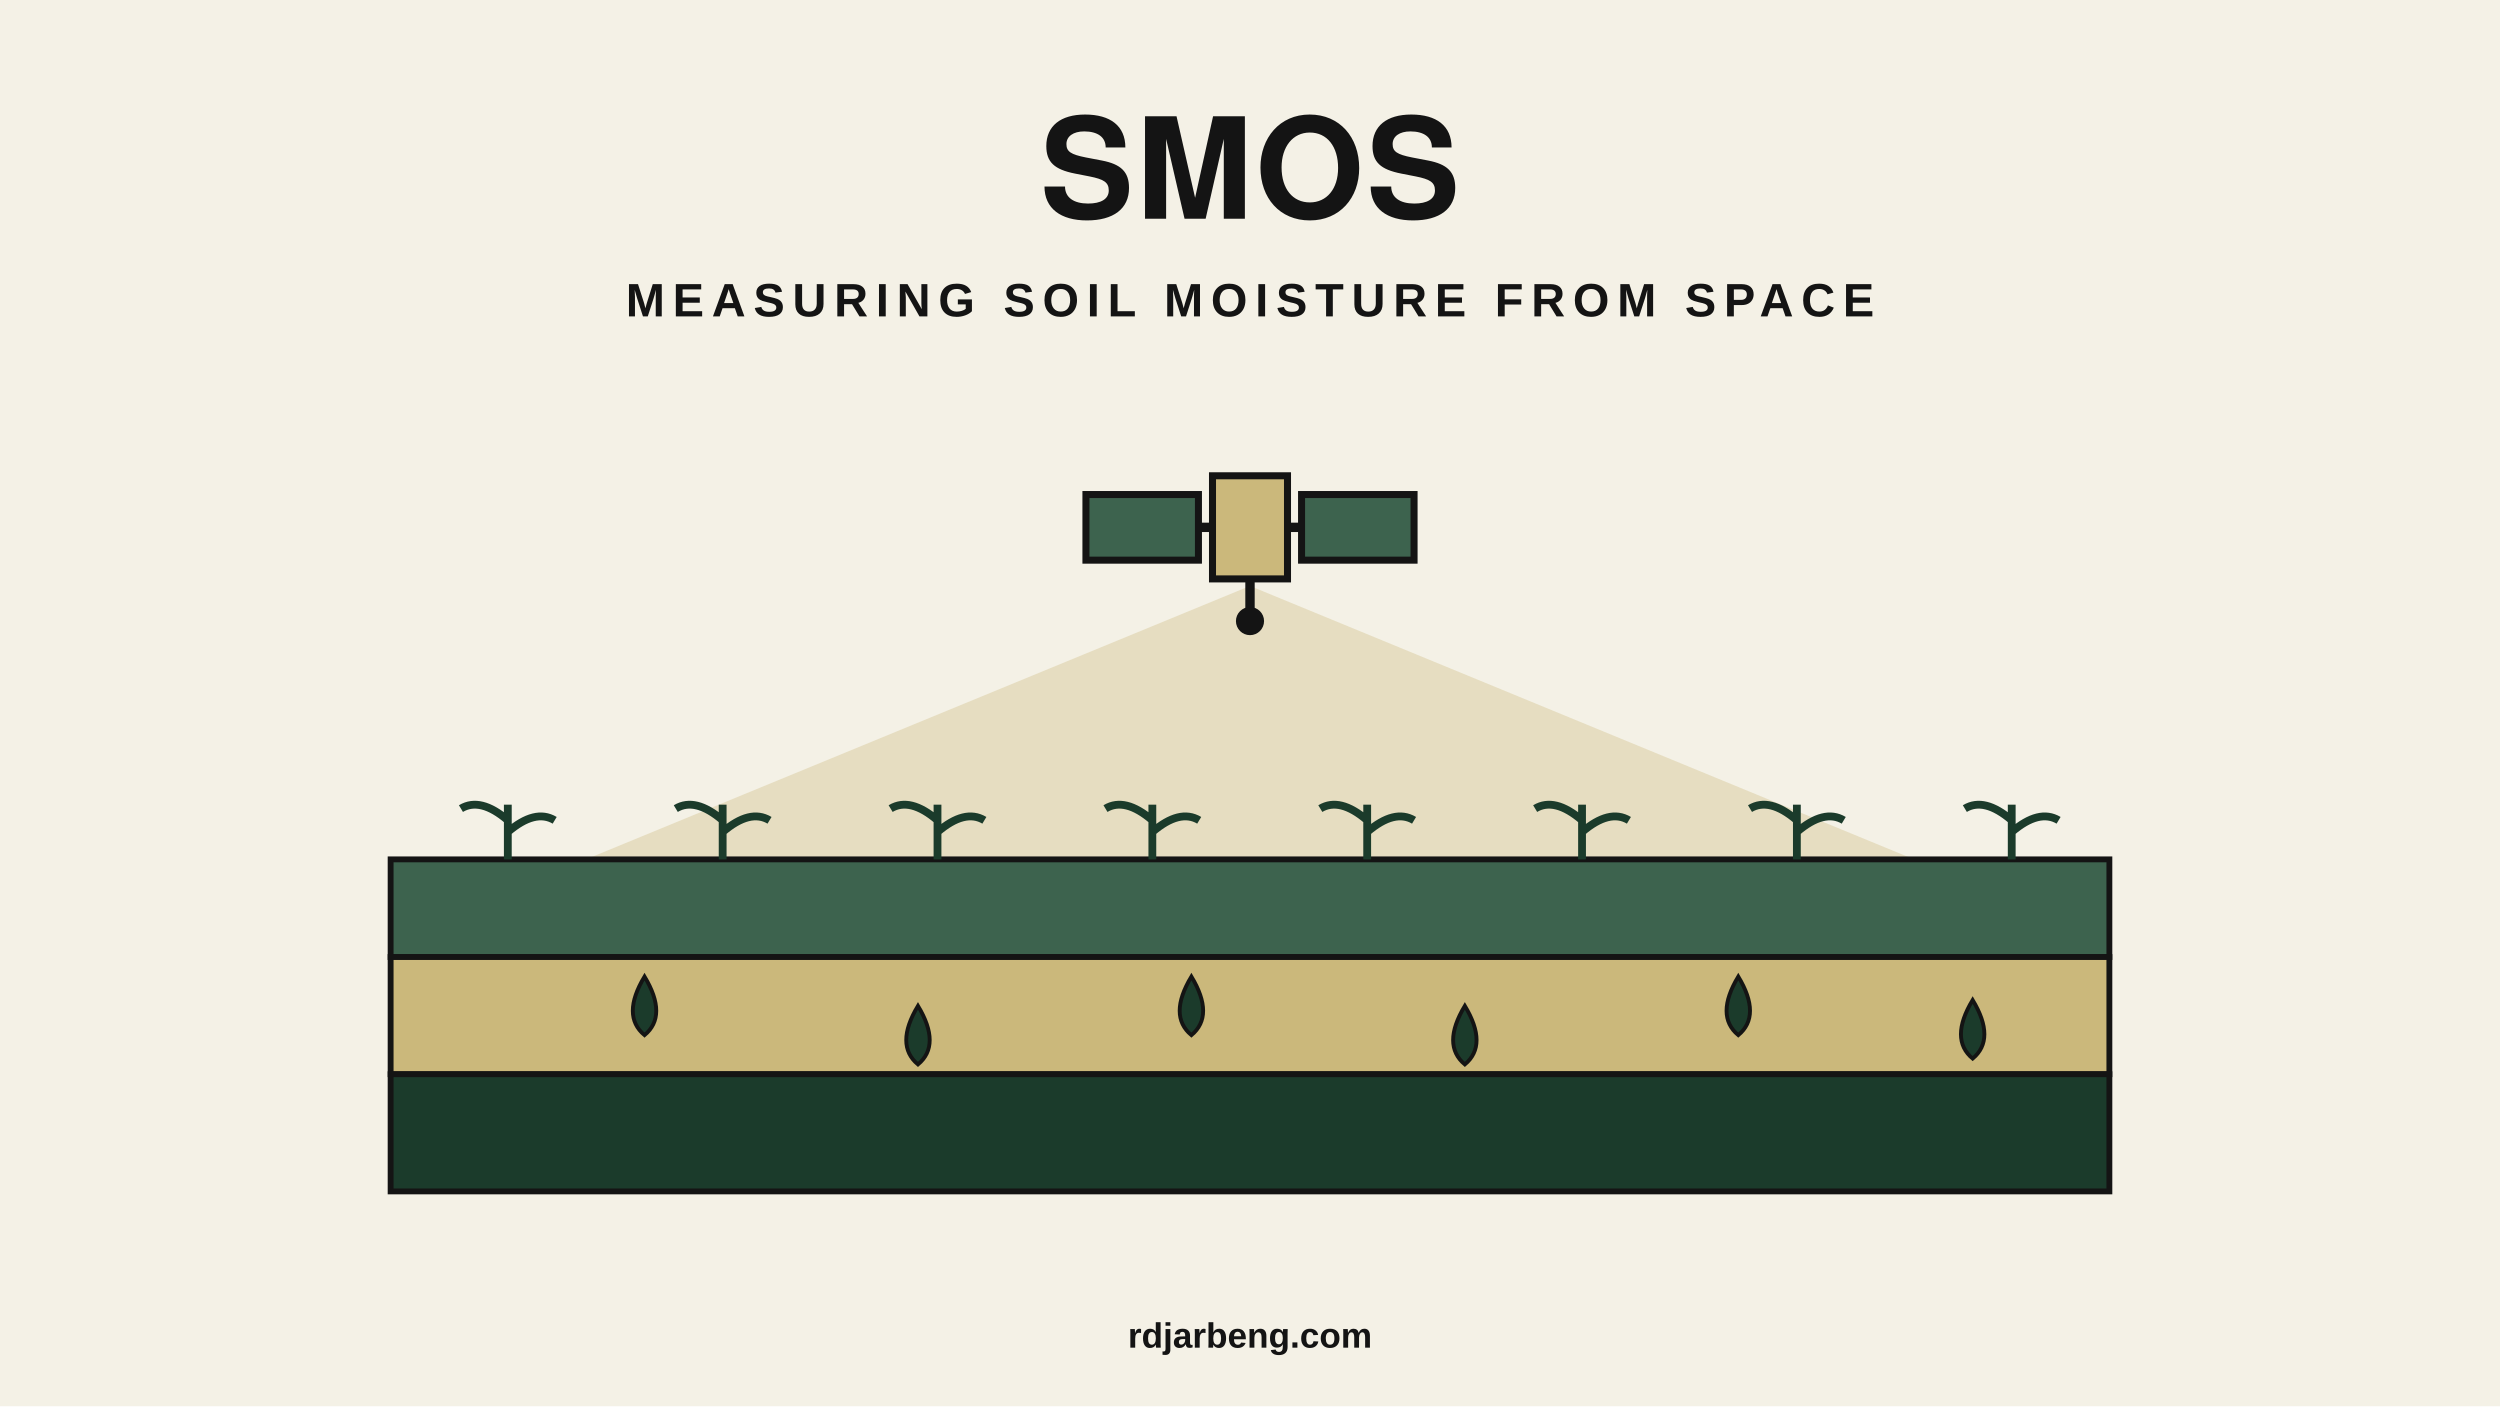
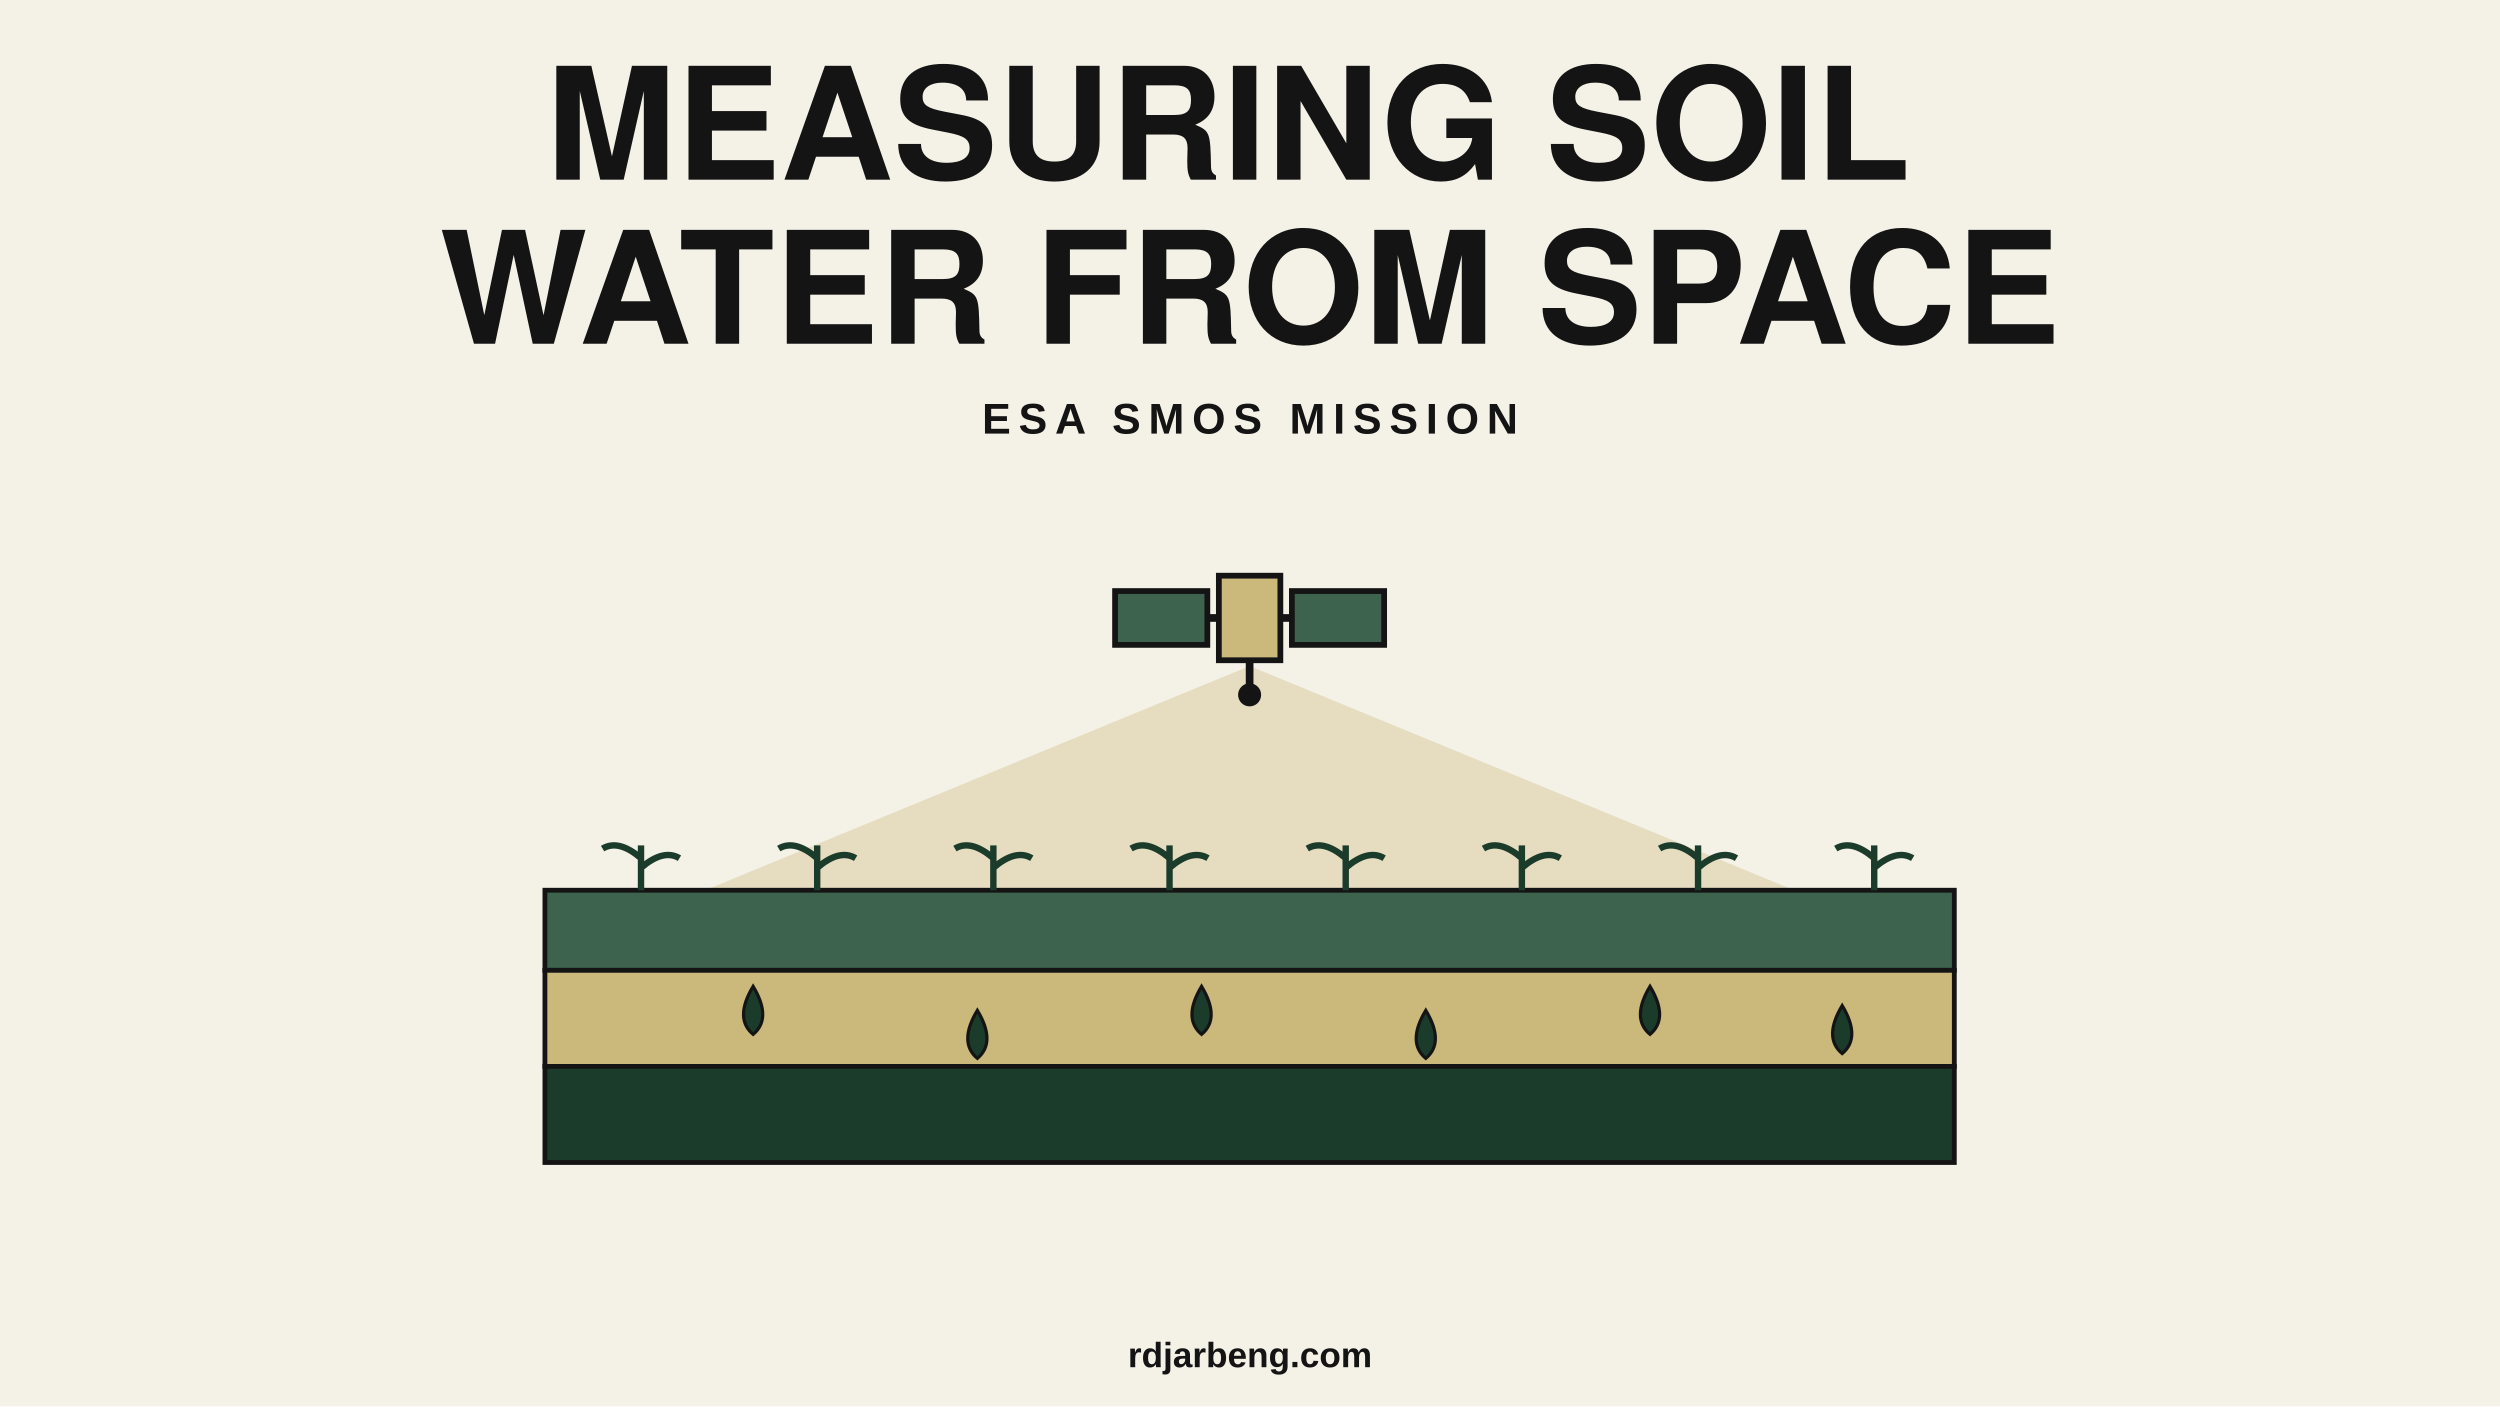
<svg xmlns="http://www.w3.org/2000/svg" viewBox="0 0 1280 720" width="1280" height="720">
  <rect width="1280" height="720" fill="#f4f1e6" />
  <g fill="#141414" font-family="'Arial Black', 'Helvetica Neue', Impact, sans-serif" text-anchor="middle">
-     <text x="640" y="112" font-size="72" font-weight="900" letter-spacing="1">SMOS</text>
-     <text x="640" y="162" font-size="24" font-weight="700" letter-spacing="4" font-family="Arial, Helvetica, sans-serif">MEASURING SOIL MOISTURE FROM SPACE</text>
+     <text x="640" y="92" font-size="80" font-weight="900">
+       <tspan x="640" dy="0">MEASURING SOIL</tspan>
+       <tspan x="640" dy="84">WATER FROM SPACE</tspan>
+     </text>
+     <text x="640" y="222" font-size="22" font-weight="700" letter-spacing="4" font-family="Arial, Helvetica, sans-serif">ESA SMOS MISSION</text>
  </g>
-   <path d="M640 300 L300 440 L980 440 Z" fill="#cbb87b" opacity="0.35" />
-   <rect x="200" y="440" width="880" height="50" fill="#3d634e" stroke="#141414" stroke-width="3" />
-   <rect x="200" y="490" width="880" height="60" fill="#cbb87b" stroke="#141414" stroke-width="3" />
-   <rect x="200" y="550" width="880" height="60" fill="#1b3b2b" stroke="#141414" stroke-width="3" />
-   <path d="M330 500 q-12 20 0 30 q12 -10 0 -30 Z" fill="#1b3b2b" stroke="#141414" stroke-width="2" />
-   <path d="M470 515 q-12 20 0 30 q12 -10 0 -30 Z" fill="#1b3b2b" stroke="#141414" stroke-width="2" />
-   <path d="M610 500 q-12 20 0 30 q12 -10 0 -30 Z" fill="#1b3b2b" stroke="#141414" stroke-width="2" />
-   <path d="M750 515 q-12 20 0 30 q12 -10 0 -30 Z" fill="#1b3b2b" stroke="#141414" stroke-width="2" />
-   <path d="M890 500 q-12 20 0 30 q12 -10 0 -30 Z" fill="#1b3b2b" stroke="#141414" stroke-width="2" />
-   <path d="M1010 512 q-12 20 0 30 q12 -10 0 -30 Z" fill="#1b3b2b" stroke="#141414" stroke-width="2" />
-   <path d="M260 440 V412 M260 420 q-14 -12 -24 -6 M260 426 q14 -12 24 -6" fill="none" stroke="#1b3b2b" stroke-width="4" />
-   <path d="M370 440 V412 M370 420 q-14 -12 -24 -6 M370 426 q14 -12 24 -6" fill="none" stroke="#1b3b2b" stroke-width="4" />
-   <path d="M480 440 V412 M480 420 q-14 -12 -24 -6 M480 426 q14 -12 24 -6" fill="none" stroke="#1b3b2b" stroke-width="4" />
-   <path d="M590 440 V412 M590 420 q-14 -12 -24 -6 M590 426 q14 -12 24 -6" fill="none" stroke="#1b3b2b" stroke-width="4" />
-   <path d="M700 440 V412 M700 420 q-14 -12 -24 -6 M700 426 q14 -12 24 -6" fill="none" stroke="#1b3b2b" stroke-width="4" />
-   <path d="M810 440 V412 M810 420 q-14 -12 -24 -6 M810 426 q14 -12 24 -6" fill="none" stroke="#1b3b2b" stroke-width="4" />
-   <path d="M920 440 V412 M920 420 q-14 -12 -24 -6 M920 426 q14 -12 24 -6" fill="none" stroke="#1b3b2b" stroke-width="4" />
-   <path d="M1030 440 V412 M1030 420 q-14 -12 -24 -6 M1030 426 q14 -12 24 -6" fill="none" stroke="#1b3b2b" stroke-width="4" />
-   <g transform="translate(640 270) scale(1.2)">
-     <rect x="-70" y="-14" width="48" height="28" fill="#3d634e" stroke="#141414" stroke-width="3" />
-     <rect x="22" y="-14" width="48" height="28" fill="#3d634e" stroke="#141414" stroke-width="3" />
-     <line x1="-22" y1="0" x2="-14" y2="0" stroke="#141414" stroke-width="4" />
-     <line x1="14" y1="0" x2="22" y2="0" stroke="#141414" stroke-width="4" />
-     <rect x="-16" y="-22" width="32" height="44" fill="#cbb87b" stroke="#141414" stroke-width="3" />
-     <line x1="0" y1="22" x2="0" y2="36" stroke="#141414" stroke-width="4" />
-     <circle cx="0" cy="40" r="6" fill="#141414" />
+   <g transform="translate(115 95) scale(0.82)">
+     <path d="M640 300 L300 440 L980 440 Z" fill="#cbb87b" opacity="0.35" />
+     <rect x="200" y="440" width="880" height="50" fill="#3d634e" stroke="#141414" stroke-width="3" />
+     <rect x="200" y="490" width="880" height="60" fill="#cbb87b" stroke="#141414" stroke-width="3" />
+     <rect x="200" y="550" width="880" height="60" fill="#1b3b2b" stroke="#141414" stroke-width="3" />
+     <path d="M330 500 q-12 20 0 30 q12 -10 0 -30 Z" fill="#1b3b2b" stroke="#141414" stroke-width="2" />
+     <path d="M470 515 q-12 20 0 30 q12 -10 0 -30 Z" fill="#1b3b2b" stroke="#141414" stroke-width="2" />
+     <path d="M610 500 q-12 20 0 30 q12 -10 0 -30 Z" fill="#1b3b2b" stroke="#141414" stroke-width="2" />
+     <path d="M750 515 q-12 20 0 30 q12 -10 0 -30 Z" fill="#1b3b2b" stroke="#141414" stroke-width="2" />
+     <path d="M890 500 q-12 20 0 30 q12 -10 0 -30 Z" fill="#1b3b2b" stroke="#141414" stroke-width="2" />
+     <path d="M1010 512 q-12 20 0 30 q12 -10 0 -30 Z" fill="#1b3b2b" stroke="#141414" stroke-width="2" />
+     <path d="M260 440 V412 M260 420 q-14 -12 -24 -6 M260 426 q14 -12 24 -6" fill="none" stroke="#1b3b2b" stroke-width="4" />
+     <path d="M370 440 V412 M370 420 q-14 -12 -24 -6 M370 426 q14 -12 24 -6" fill="none" stroke="#1b3b2b" stroke-width="4" />
+     <path d="M480 440 V412 M480 420 q-14 -12 -24 -6 M480 426 q14 -12 24 -6" fill="none" stroke="#1b3b2b" stroke-width="4" />
+     <path d="M590 440 V412 M590 420 q-14 -12 -24 -6 M590 426 q14 -12 24 -6" fill="none" stroke="#1b3b2b" stroke-width="4" />
+     <path d="M700 440 V412 M700 420 q-14 -12 -24 -6 M700 426 q14 -12 24 -6" fill="none" stroke="#1b3b2b" stroke-width="4" />
+     <path d="M810 440 V412 M810 420 q-14 -12 -24 -6 M810 426 q14 -12 24 -6" fill="none" stroke="#1b3b2b" stroke-width="4" />
+     <path d="M920 440 V412 M920 420 q-14 -12 -24 -6 M920 426 q14 -12 24 -6" fill="none" stroke="#1b3b2b" stroke-width="4" />
+     <path d="M1030 440 V412 M1030 420 q-14 -12 -24 -6 M1030 426 q14 -12 24 -6" fill="none" stroke="#1b3b2b" stroke-width="4" />
+     <g transform="translate(640 270) scale(1.2)">
+       <rect x="-70" y="-14" width="48" height="28" fill="#3d634e" stroke="#141414" stroke-width="3" />
+       <rect x="22" y="-14" width="48" height="28" fill="#3d634e" stroke="#141414" stroke-width="3" />
+       <line x1="-22" y1="0" x2="-14" y2="0" stroke="#141414" stroke-width="4" />
+       <line x1="14" y1="0" x2="22" y2="0" stroke="#141414" stroke-width="4" />
+       <rect x="-16" y="-22" width="32" height="44" fill="#cbb87b" stroke="#141414" stroke-width="3" />
+       <line x1="0" y1="22" x2="0" y2="36" stroke="#141414" stroke-width="4" />
+       <circle cx="0" cy="40" r="6" fill="#141414" />
+     </g>
  </g>
-   <text x="640" y="690" font-family="Arial, Helvetica, sans-serif" font-size="18" font-weight="600" fill="#141414" text-anchor="middle">rdjarbeng.com</text>
+   <text x="640" y="700" font-family="Arial, Helvetica, sans-serif" font-size="18" font-weight="600" fill="#141414" text-anchor="middle">rdjarbeng.com</text>
</svg>
